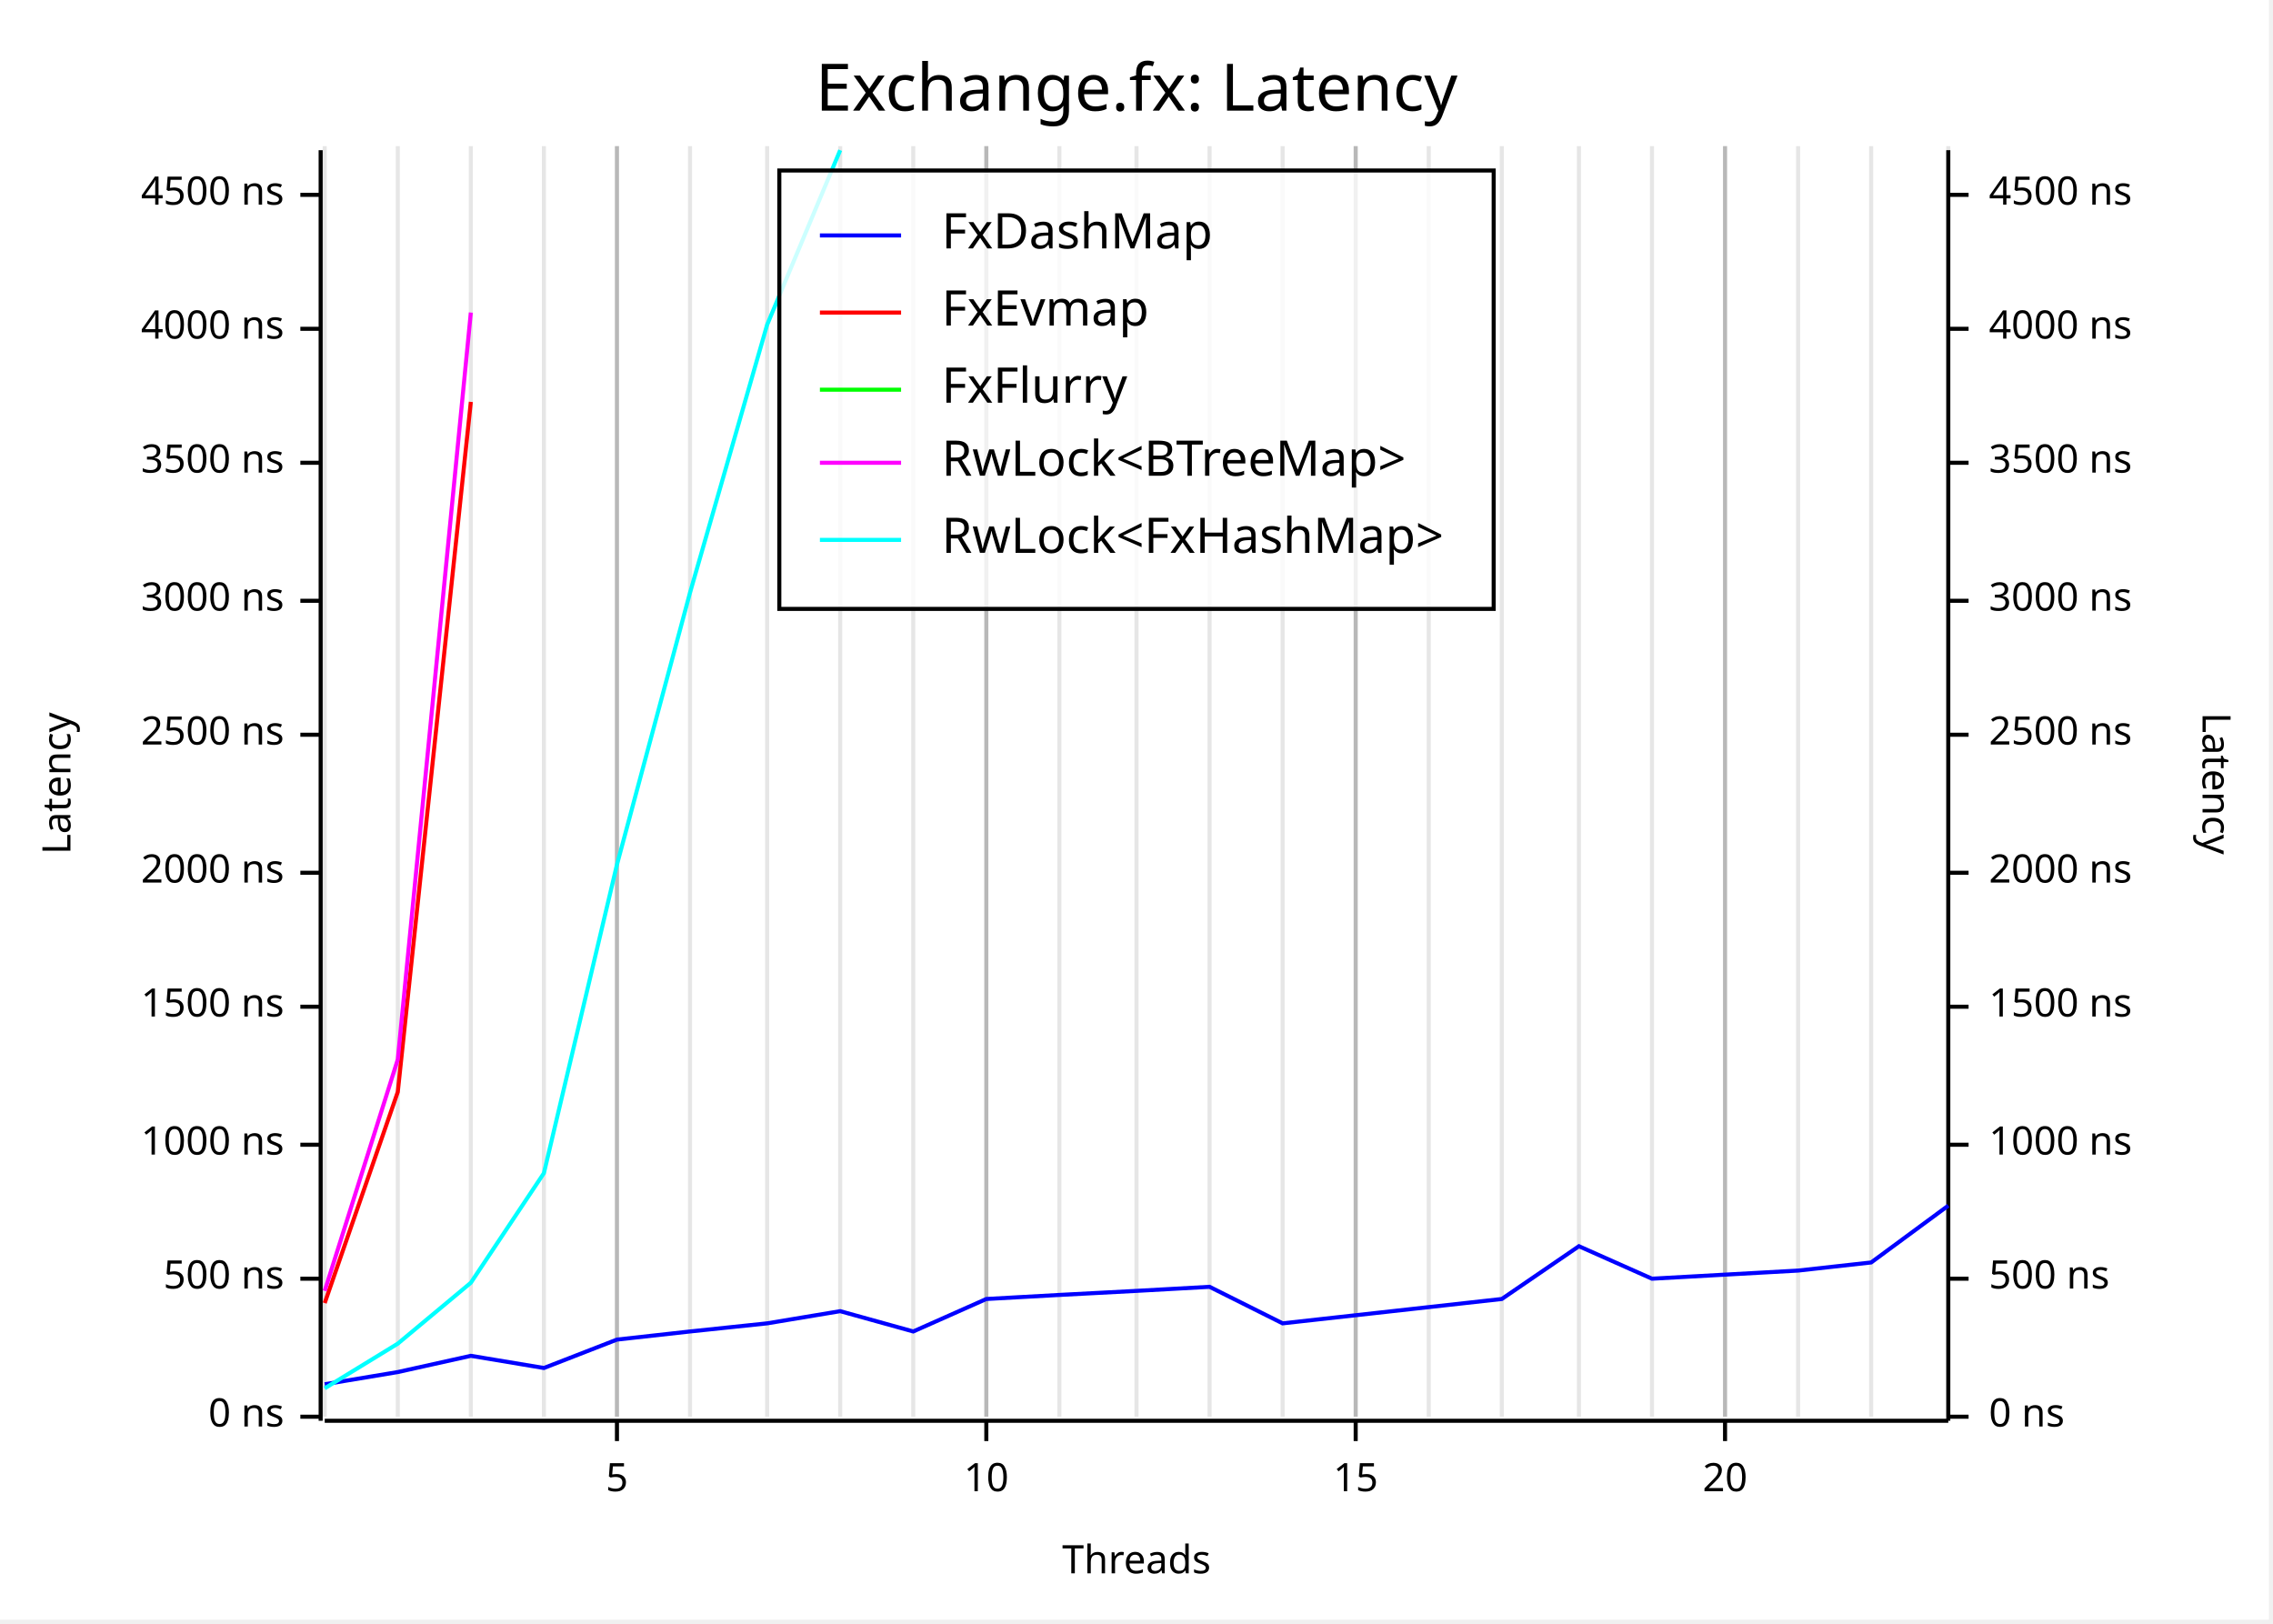
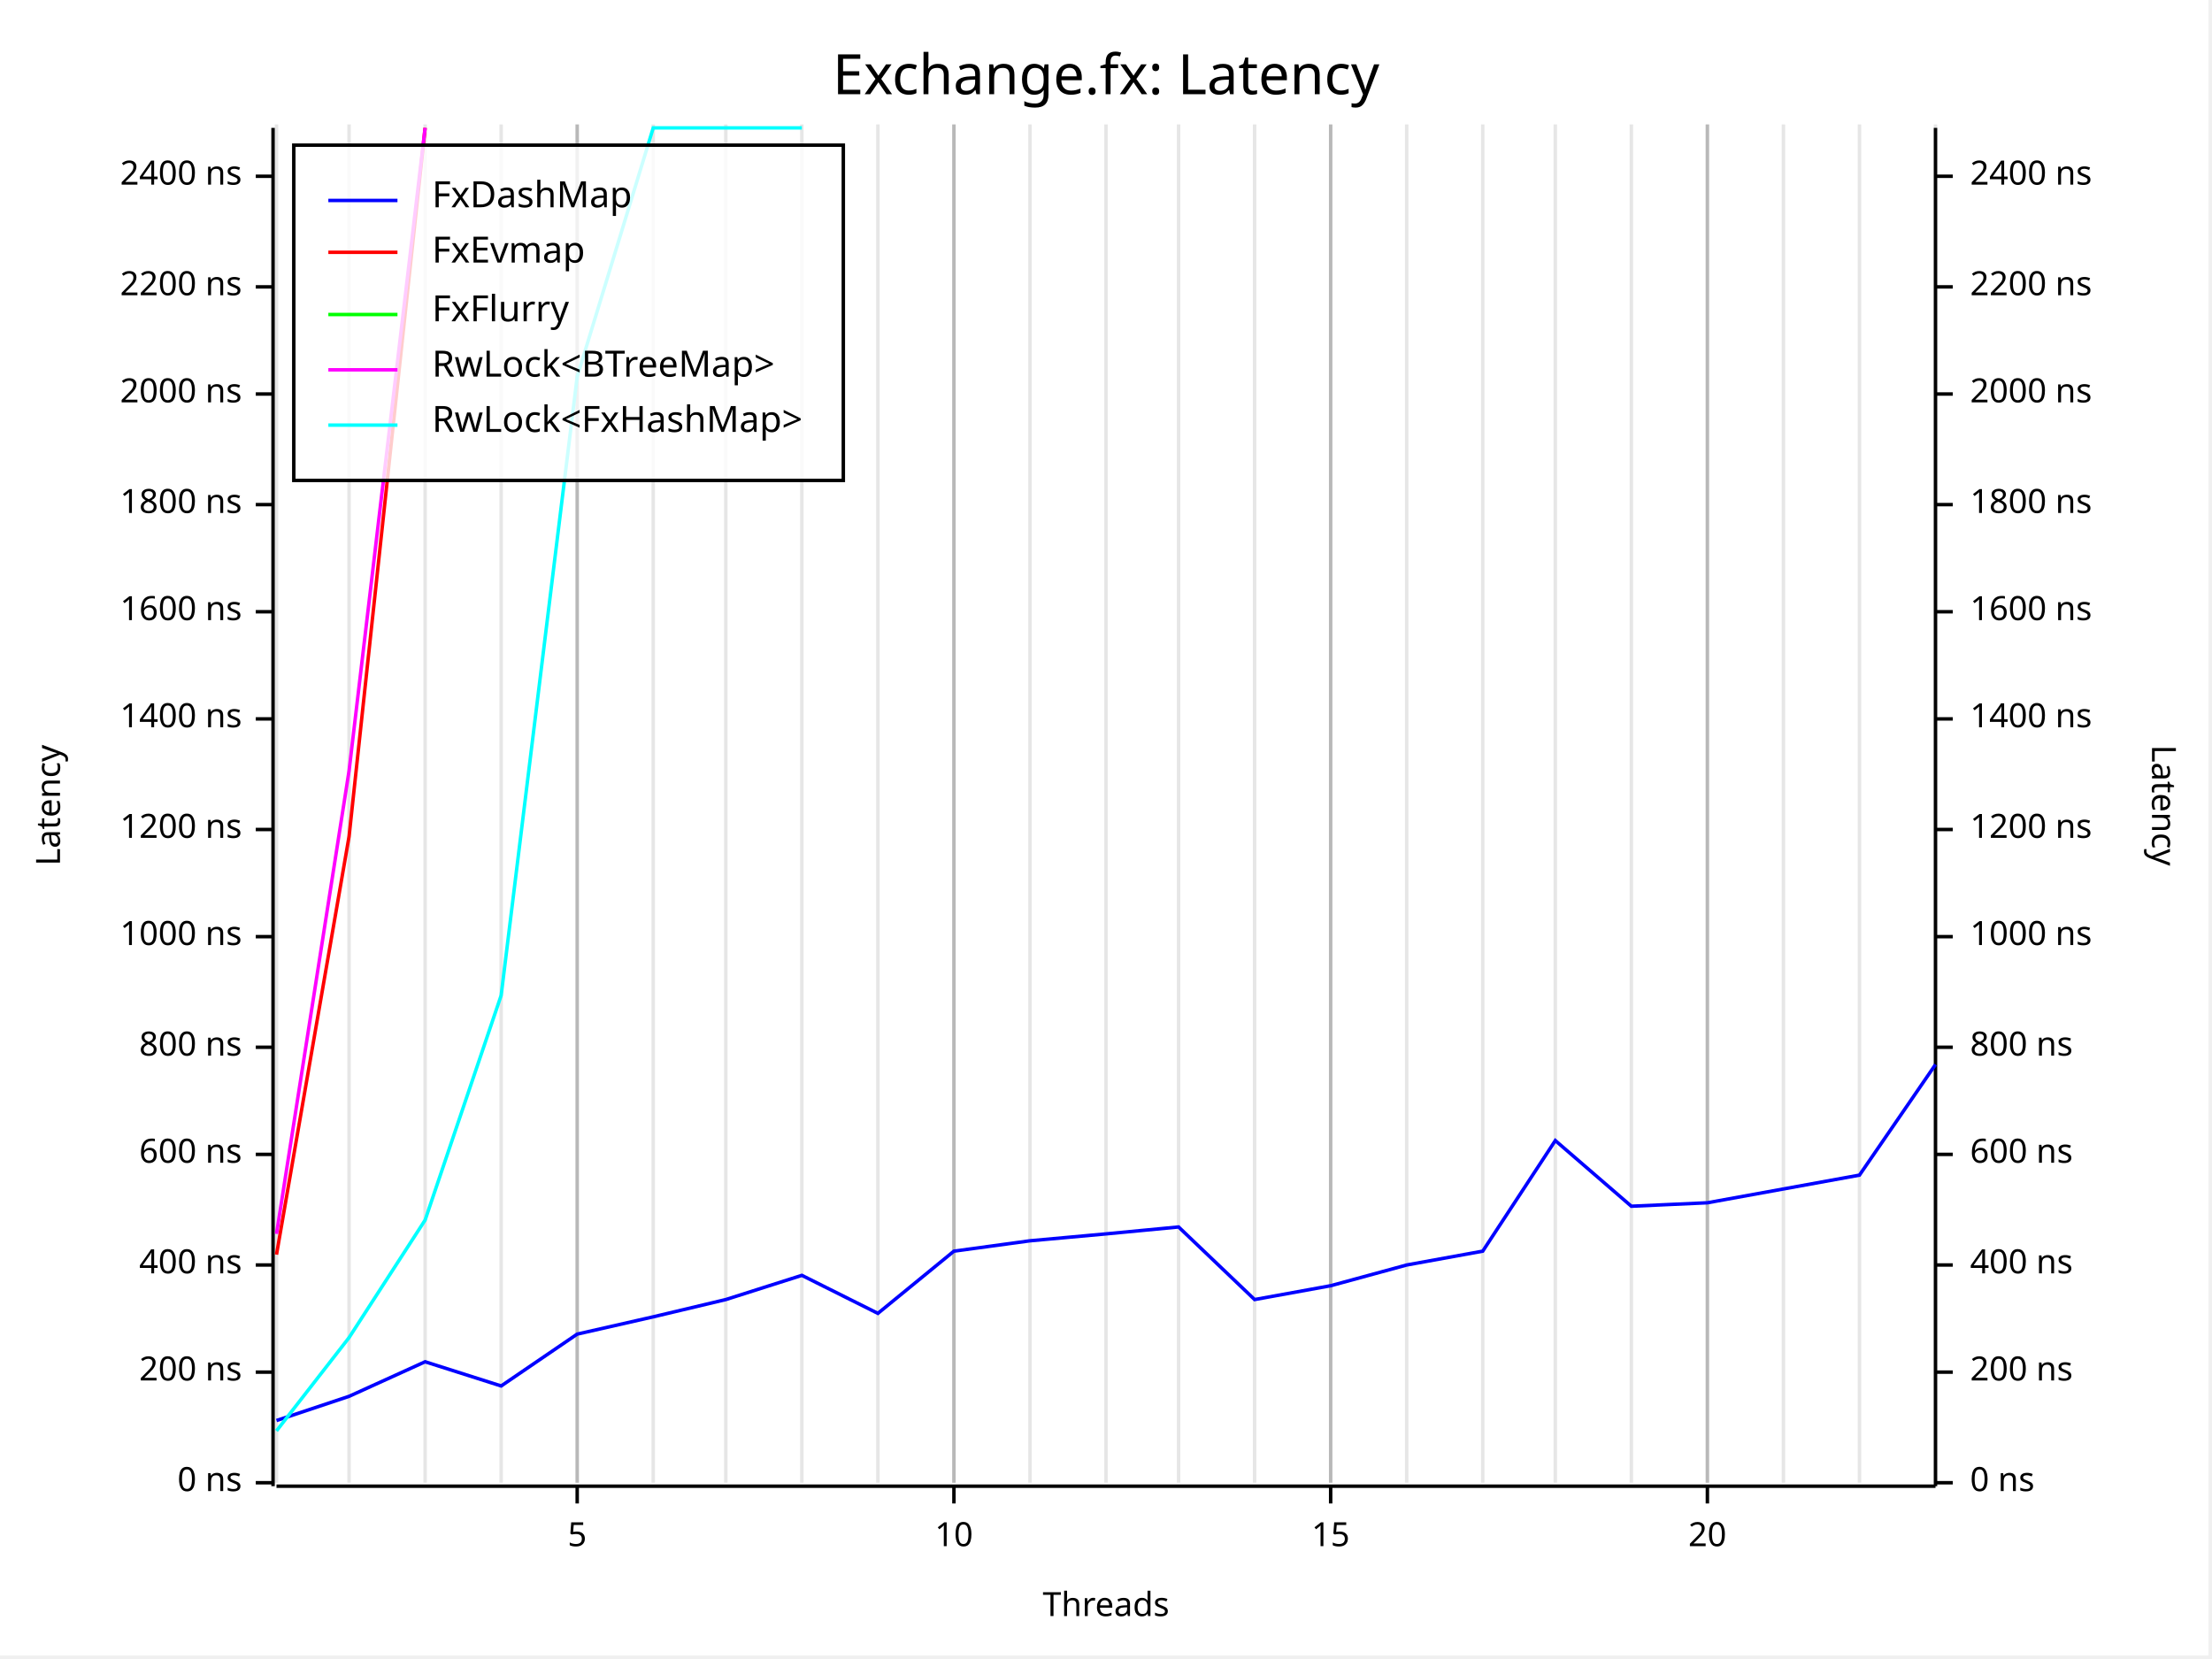
- <svg xmlns="http://www.w3.org/2000/svg" width="560" height="400" viewBox="0 0 560 400">
-   <rect x="0" y="0" width="559" height="399" opacity="1" fill="#FFFFFF" stroke="none" />
-   <text x="280" y="15" dy="0.76em" text-anchor="middle" font-family="Fira Code" font-size="16.129" opacity="1" fill="#000000">
+ <svg xmlns="http://www.w3.org/2000/svg" width="640" height="480" viewBox="0 0 640 480">
+   <rect x="0" y="0" width="639" height="479" opacity="1" fill="#FFFFFF" stroke="none" />
+   <text x="320" y="15" dy="0.76em" text-anchor="middle" font-family="Fira Code" font-size="16.129" opacity="1" fill="#000000">
Exchange.fx: Latency
</text>
-   <line opacity="0.1" stroke="#000000" stroke-width="1" x1="80" y1="349" x2="80" y2="36" />
-   <line opacity="0.1" stroke="#000000" stroke-width="1" x1="98" y1="349" x2="98" y2="36" />
-   <line opacity="0.1" stroke="#000000" stroke-width="1" x1="116" y1="349" x2="116" y2="36" />
-   <line opacity="0.1" stroke="#000000" stroke-width="1" x1="134" y1="349" x2="134" y2="36" />
-   <line opacity="0.1" stroke="#000000" stroke-width="1" x1="152" y1="349" x2="152" y2="36" />
-   <line opacity="0.1" stroke="#000000" stroke-width="1" x1="170" y1="349" x2="170" y2="36" />
-   <line opacity="0.1" stroke="#000000" stroke-width="1" x1="189" y1="349" x2="189" y2="36" />
-   <line opacity="0.1" stroke="#000000" stroke-width="1" x1="207" y1="349" x2="207" y2="36" />
-   <line opacity="0.1" stroke="#000000" stroke-width="1" x1="225" y1="349" x2="225" y2="36" />
-   <line opacity="0.1" stroke="#000000" stroke-width="1" x1="243" y1="349" x2="243" y2="36" />
-   <line opacity="0.1" stroke="#000000" stroke-width="1" x1="261" y1="349" x2="261" y2="36" />
-   <line opacity="0.1" stroke="#000000" stroke-width="1" x1="280" y1="349" x2="280" y2="36" />
-   <line opacity="0.1" stroke="#000000" stroke-width="1" x1="298" y1="349" x2="298" y2="36" />
-   <line opacity="0.1" stroke="#000000" stroke-width="1" x1="316" y1="349" x2="316" y2="36" />
-   <line opacity="0.1" stroke="#000000" stroke-width="1" x1="334" y1="349" x2="334" y2="36" />
-   <line opacity="0.1" stroke="#000000" stroke-width="1" x1="352" y1="349" x2="352" y2="36" />
-   <line opacity="0.1" stroke="#000000" stroke-width="1" x1="370" y1="349" x2="370" y2="36" />
-   <line opacity="0.1" stroke="#000000" stroke-width="1" x1="389" y1="349" x2="389" y2="36" />
-   <line opacity="0.1" stroke="#000000" stroke-width="1" x1="407" y1="349" x2="407" y2="36" />
-   <line opacity="0.1" stroke="#000000" stroke-width="1" x1="425" y1="349" x2="425" y2="36" />
-   <line opacity="0.1" stroke="#000000" stroke-width="1" x1="443" y1="349" x2="443" y2="36" />
-   <line opacity="0.1" stroke="#000000" stroke-width="1" x1="461" y1="349" x2="461" y2="36" />
-   <line opacity="0.1" stroke="#000000" stroke-width="1" x1="480" y1="349" x2="480" y2="36" />
-   <text x="10" y="193" dy="0.76em" text-anchor="middle" font-family="sans-serif" font-size="9.677" opacity="1" fill="#000000" transform="rotate(270, 10, 193)">
+   <line opacity="0.1" stroke="#000000" stroke-width="1" x1="80" y1="429" x2="80" y2="36" />
+   <line opacity="0.1" stroke="#000000" stroke-width="1" x1="101" y1="429" x2="101" y2="36" />
+   <line opacity="0.1" stroke="#000000" stroke-width="1" x1="123" y1="429" x2="123" y2="36" />
+   <line opacity="0.1" stroke="#000000" stroke-width="1" x1="145" y1="429" x2="145" y2="36" />
+   <line opacity="0.1" stroke="#000000" stroke-width="1" x1="167" y1="429" x2="167" y2="36" />
+   <line opacity="0.1" stroke="#000000" stroke-width="1" x1="189" y1="429" x2="189" y2="36" />
+   <line opacity="0.1" stroke="#000000" stroke-width="1" x1="210" y1="429" x2="210" y2="36" />
+   <line opacity="0.1" stroke="#000000" stroke-width="1" x1="232" y1="429" x2="232" y2="36" />
+   <line opacity="0.1" stroke="#000000" stroke-width="1" x1="254" y1="429" x2="254" y2="36" />
+   <line opacity="0.1" stroke="#000000" stroke-width="1" x1="276" y1="429" x2="276" y2="36" />
+   <line opacity="0.1" stroke="#000000" stroke-width="1" x1="298" y1="429" x2="298" y2="36" />
+   <line opacity="0.1" stroke="#000000" stroke-width="1" x1="320" y1="429" x2="320" y2="36" />
+   <line opacity="0.1" stroke="#000000" stroke-width="1" x1="341" y1="429" x2="341" y2="36" />
+   <line opacity="0.1" stroke="#000000" stroke-width="1" x1="363" y1="429" x2="363" y2="36" />
+   <line opacity="0.1" stroke="#000000" stroke-width="1" x1="385" y1="429" x2="385" y2="36" />
+   <line opacity="0.1" stroke="#000000" stroke-width="1" x1="407" y1="429" x2="407" y2="36" />
+   <line opacity="0.1" stroke="#000000" stroke-width="1" x1="429" y1="429" x2="429" y2="36" />
+   <line opacity="0.1" stroke="#000000" stroke-width="1" x1="450" y1="429" x2="450" y2="36" />
+   <line opacity="0.1" stroke="#000000" stroke-width="1" x1="472" y1="429" x2="472" y2="36" />
+   <line opacity="0.1" stroke="#000000" stroke-width="1" x1="494" y1="429" x2="494" y2="36" />
+   <line opacity="0.1" stroke="#000000" stroke-width="1" x1="516" y1="429" x2="516" y2="36" />
+   <line opacity="0.1" stroke="#000000" stroke-width="1" x1="538" y1="429" x2="538" y2="36" />
+   <line opacity="0.1" stroke="#000000" stroke-width="1" x1="560" y1="429" x2="560" y2="36" />
+   <text x="10" y="233" dy="0.76em" text-anchor="middle" font-family="sans-serif" font-size="9.677" opacity="1" fill="#000000" transform="rotate(270, 10, 233)">
Latency
</text>
-   <text x="280" y="390" dy="-0.5ex" text-anchor="middle" font-family="sans-serif" font-size="9.677" opacity="1" fill="#000000">
+   <text x="320" y="470" dy="-0.5ex" text-anchor="middle" font-family="sans-serif" font-size="9.677" opacity="1" fill="#000000">
Threads
</text>
-   <text x="550" y="193" dy="0.76em" text-anchor="middle" font-family="sans-serif" font-size="9.677" opacity="1" fill="#000000" transform="rotate(90, 550, 193)">
+   <text x="630" y="233" dy="0.76em" text-anchor="middle" font-family="sans-serif" font-size="9.677" opacity="1" fill="#000000" transform="rotate(90, 630, 233)">
Latency
</text>
-   <line opacity="0.2" stroke="#000000" stroke-width="1" x1="152" y1="349" x2="152" y2="36" />
-   <line opacity="0.2" stroke="#000000" stroke-width="1" x1="243" y1="349" x2="243" y2="36" />
-   <line opacity="0.2" stroke="#000000" stroke-width="1" x1="334" y1="349" x2="334" y2="36" />
-   <line opacity="0.2" stroke="#000000" stroke-width="1" x1="425" y1="349" x2="425" y2="36" />
-   <polyline fill="none" opacity="1" stroke="#000000" stroke-width="1" points="79,37 79,350 " />
-   <text x="70" y="349" dy="0.5ex" text-anchor="end" font-family="sans-serif" font-size="9.677" opacity="1" fill="#000000">
+   <line opacity="0.2" stroke="#000000" stroke-width="1" x1="167" y1="429" x2="167" y2="36" />
+   <line opacity="0.2" stroke="#000000" stroke-width="1" x1="276" y1="429" x2="276" y2="36" />
+   <line opacity="0.2" stroke="#000000" stroke-width="1" x1="385" y1="429" x2="385" y2="36" />
+   <line opacity="0.2" stroke="#000000" stroke-width="1" x1="494" y1="429" x2="494" y2="36" />
+   <polyline fill="none" opacity="1" stroke="#000000" stroke-width="1" points="79,37 79,430 " />
+   <text x="70" y="429" dy="0.5ex" text-anchor="end" font-family="sans-serif" font-size="9.677" opacity="1" fill="#000000">
0 ns
</text>
-   <polyline fill="none" opacity="1" stroke="#000000" stroke-width="1" points="74,349 79,349 " />
-   <text x="70" y="315" dy="0.5ex" text-anchor="end" font-family="sans-serif" font-size="9.677" opacity="1" fill="#000000">
- 500 ns
+   <polyline fill="none" opacity="1" stroke="#000000" stroke-width="1" points="74,429 79,429 " />
+   <text x="70" y="397" dy="0.5ex" text-anchor="end" font-family="sans-serif" font-size="9.677" opacity="1" fill="#000000">
+ 200 ns
</text>
-   <polyline fill="none" opacity="1" stroke="#000000" stroke-width="1" points="74,315 79,315 " />
-   <text x="70" y="282" dy="0.5ex" text-anchor="end" font-family="sans-serif" font-size="9.677" opacity="1" fill="#000000">
+   <polyline fill="none" opacity="1" stroke="#000000" stroke-width="1" points="74,397 79,397 " />
+   <text x="70" y="366" dy="0.5ex" text-anchor="end" font-family="sans-serif" font-size="9.677" opacity="1" fill="#000000">
+ 400 ns
+ </text>
+   <polyline fill="none" opacity="1" stroke="#000000" stroke-width="1" points="74,366 79,366 " />
+   <text x="70" y="334" dy="0.5ex" text-anchor="end" font-family="sans-serif" font-size="9.677" opacity="1" fill="#000000">
+ 600 ns
+ </text>
+   <polyline fill="none" opacity="1" stroke="#000000" stroke-width="1" points="74,334 79,334 " />
+   <text x="70" y="303" dy="0.5ex" text-anchor="end" font-family="sans-serif" font-size="9.677" opacity="1" fill="#000000">
+ 800 ns
+ </text>
+   <polyline fill="none" opacity="1" stroke="#000000" stroke-width="1" points="74,303 79,303 " />
+   <text x="70" y="271" dy="0.5ex" text-anchor="end" font-family="sans-serif" font-size="9.677" opacity="1" fill="#000000">
1000 ns
</text>
-   <polyline fill="none" opacity="1" stroke="#000000" stroke-width="1" points="74,282 79,282 " />
-   <text x="70" y="248" dy="0.5ex" text-anchor="end" font-family="sans-serif" font-size="9.677" opacity="1" fill="#000000">
- 1500 ns
+   <polyline fill="none" opacity="1" stroke="#000000" stroke-width="1" points="74,271 79,271 " />
+   <text x="70" y="240" dy="0.5ex" text-anchor="end" font-family="sans-serif" font-size="9.677" opacity="1" fill="#000000">
+ 1200 ns
</text>
-   <polyline fill="none" opacity="1" stroke="#000000" stroke-width="1" points="74,248 79,248 " />
-   <text x="70" y="215" dy="0.5ex" text-anchor="end" font-family="sans-serif" font-size="9.677" opacity="1" fill="#000000">
+   <polyline fill="none" opacity="1" stroke="#000000" stroke-width="1" points="74,240 79,240 " />
+   <text x="70" y="208" dy="0.5ex" text-anchor="end" font-family="sans-serif" font-size="9.677" opacity="1" fill="#000000">
+ 1400 ns
+ </text>
+   <polyline fill="none" opacity="1" stroke="#000000" stroke-width="1" points="74,208 79,208 " />
+   <text x="70" y="177" dy="0.5ex" text-anchor="end" font-family="sans-serif" font-size="9.677" opacity="1" fill="#000000">
+ 1600 ns
+ </text>
+   <polyline fill="none" opacity="1" stroke="#000000" stroke-width="1" points="74,177 79,177 " />
+   <text x="70" y="146" dy="0.5ex" text-anchor="end" font-family="sans-serif" font-size="9.677" opacity="1" fill="#000000">
+ 1800 ns
+ </text>
+   <polyline fill="none" opacity="1" stroke="#000000" stroke-width="1" points="74,146 79,146 " />
+   <text x="70" y="114" dy="0.5ex" text-anchor="end" font-family="sans-serif" font-size="9.677" opacity="1" fill="#000000">
2000 ns
</text>
-   <polyline fill="none" opacity="1" stroke="#000000" stroke-width="1" points="74,215 79,215 " />
-   <text x="70" y="181" dy="0.5ex" text-anchor="end" font-family="sans-serif" font-size="9.677" opacity="1" fill="#000000">
- 2500 ns
+   <polyline fill="none" opacity="1" stroke="#000000" stroke-width="1" points="74,114 79,114 " />
+   <text x="70" y="83" dy="0.5ex" text-anchor="end" font-family="sans-serif" font-size="9.677" opacity="1" fill="#000000">
+ 2200 ns
</text>
-   <polyline fill="none" opacity="1" stroke="#000000" stroke-width="1" points="74,181 79,181 " />
-   <text x="70" y="148" dy="0.5ex" text-anchor="end" font-family="sans-serif" font-size="9.677" opacity="1" fill="#000000">
- 3000 ns
+   <polyline fill="none" opacity="1" stroke="#000000" stroke-width="1" points="74,83 79,83 " />
+   <text x="70" y="51" dy="0.5ex" text-anchor="end" font-family="sans-serif" font-size="9.677" opacity="1" fill="#000000">
+ 2400 ns
</text>
-   <polyline fill="none" opacity="1" stroke="#000000" stroke-width="1" points="74,148 79,148 " />
-   <text x="70" y="114" dy="0.5ex" text-anchor="end" font-family="sans-serif" font-size="9.677" opacity="1" fill="#000000">
- 3500 ns
- </text>
-   <polyline fill="none" opacity="1" stroke="#000000" stroke-width="1" points="74,114 79,114 " />
-   <text x="70" y="81" dy="0.5ex" text-anchor="end" font-family="sans-serif" font-size="9.677" opacity="1" fill="#000000">
- 4000 ns
- </text>
-   <polyline fill="none" opacity="1" stroke="#000000" stroke-width="1" points="74,81 79,81 " />
-   <text x="70" y="48" dy="0.5ex" text-anchor="end" font-family="sans-serif" font-size="9.677" opacity="1" fill="#000000">
- 4500 ns
- </text>
-   <polyline fill="none" opacity="1" stroke="#000000" stroke-width="1" points="74,48 79,48 " />
-   <polyline fill="none" opacity="1" stroke="#000000" stroke-width="1" points="80,350 480,350 " />
-   <text x="152" y="360" dy="0.76em" text-anchor="middle" font-family="sans-serif" font-size="9.677" opacity="1" fill="#000000">
+   <polyline fill="none" opacity="1" stroke="#000000" stroke-width="1" points="74,51 79,51 " />
+   <polyline fill="none" opacity="1" stroke="#000000" stroke-width="1" points="80,430 560,430 " />
+   <text x="167" y="440" dy="0.76em" text-anchor="middle" font-family="sans-serif" font-size="9.677" opacity="1" fill="#000000">
5
</text>
-   <polyline fill="none" opacity="1" stroke="#000000" stroke-width="1" points="152,350 152,355 " />
-   <text x="243" y="360" dy="0.76em" text-anchor="middle" font-family="sans-serif" font-size="9.677" opacity="1" fill="#000000">
+   <polyline fill="none" opacity="1" stroke="#000000" stroke-width="1" points="167,430 167,435 " />
+   <text x="276" y="440" dy="0.76em" text-anchor="middle" font-family="sans-serif" font-size="9.677" opacity="1" fill="#000000">
10
</text>
-   <polyline fill="none" opacity="1" stroke="#000000" stroke-width="1" points="243,350 243,355 " />
-   <text x="334" y="360" dy="0.76em" text-anchor="middle" font-family="sans-serif" font-size="9.677" opacity="1" fill="#000000">
+   <polyline fill="none" opacity="1" stroke="#000000" stroke-width="1" points="276,430 276,435 " />
+   <text x="385" y="440" dy="0.76em" text-anchor="middle" font-family="sans-serif" font-size="9.677" opacity="1" fill="#000000">
15
</text>
-   <polyline fill="none" opacity="1" stroke="#000000" stroke-width="1" points="334,350 334,355 " />
-   <text x="425" y="360" dy="0.76em" text-anchor="middle" font-family="sans-serif" font-size="9.677" opacity="1" fill="#000000">
+   <polyline fill="none" opacity="1" stroke="#000000" stroke-width="1" points="385,430 385,435 " />
+   <text x="494" y="440" dy="0.76em" text-anchor="middle" font-family="sans-serif" font-size="9.677" opacity="1" fill="#000000">
20
</text>
-   <polyline fill="none" opacity="1" stroke="#000000" stroke-width="1" points="425,350 425,355 " />
-   <polyline fill="none" opacity="1" stroke="#000000" stroke-width="1" points="480,37 480,350 " />
-   <text x="490" y="349" dy="0.5ex" text-anchor="start" font-family="sans-serif" font-size="9.677" opacity="1" fill="#000000">
+   <polyline fill="none" opacity="1" stroke="#000000" stroke-width="1" points="494,430 494,435 " />
+   <polyline fill="none" opacity="1" stroke="#000000" stroke-width="1" points="560,37 560,430 " />
+   <text x="570" y="429" dy="0.5ex" text-anchor="start" font-family="sans-serif" font-size="9.677" opacity="1" fill="#000000">
0 ns
</text>
-   <polyline fill="none" opacity="1" stroke="#000000" stroke-width="1" points="480,349 485,349 " />
-   <text x="490" y="315" dy="0.5ex" text-anchor="start" font-family="sans-serif" font-size="9.677" opacity="1" fill="#000000">
- 500 ns
+   <polyline fill="none" opacity="1" stroke="#000000" stroke-width="1" points="560,429 565,429 " />
+   <text x="570" y="397" dy="0.5ex" text-anchor="start" font-family="sans-serif" font-size="9.677" opacity="1" fill="#000000">
+ 200 ns
</text>
-   <polyline fill="none" opacity="1" stroke="#000000" stroke-width="1" points="480,315 485,315 " />
-   <text x="490" y="282" dy="0.5ex" text-anchor="start" font-family="sans-serif" font-size="9.677" opacity="1" fill="#000000">
+   <polyline fill="none" opacity="1" stroke="#000000" stroke-width="1" points="560,397 565,397 " />
+   <text x="570" y="366" dy="0.5ex" text-anchor="start" font-family="sans-serif" font-size="9.677" opacity="1" fill="#000000">
+ 400 ns
+ </text>
+   <polyline fill="none" opacity="1" stroke="#000000" stroke-width="1" points="560,366 565,366 " />
+   <text x="570" y="334" dy="0.5ex" text-anchor="start" font-family="sans-serif" font-size="9.677" opacity="1" fill="#000000">
+ 600 ns
+ </text>
+   <polyline fill="none" opacity="1" stroke="#000000" stroke-width="1" points="560,334 565,334 " />
+   <text x="570" y="303" dy="0.5ex" text-anchor="start" font-family="sans-serif" font-size="9.677" opacity="1" fill="#000000">
+ 800 ns
+ </text>
+   <polyline fill="none" opacity="1" stroke="#000000" stroke-width="1" points="560,303 565,303 " />
+   <text x="570" y="271" dy="0.5ex" text-anchor="start" font-family="sans-serif" font-size="9.677" opacity="1" fill="#000000">
1000 ns
</text>
-   <polyline fill="none" opacity="1" stroke="#000000" stroke-width="1" points="480,282 485,282 " />
-   <text x="490" y="248" dy="0.5ex" text-anchor="start" font-family="sans-serif" font-size="9.677" opacity="1" fill="#000000">
- 1500 ns
+   <polyline fill="none" opacity="1" stroke="#000000" stroke-width="1" points="560,271 565,271 " />
+   <text x="570" y="240" dy="0.5ex" text-anchor="start" font-family="sans-serif" font-size="9.677" opacity="1" fill="#000000">
+ 1200 ns
</text>
-   <polyline fill="none" opacity="1" stroke="#000000" stroke-width="1" points="480,248 485,248 " />
-   <text x="490" y="215" dy="0.5ex" text-anchor="start" font-family="sans-serif" font-size="9.677" opacity="1" fill="#000000">
+   <polyline fill="none" opacity="1" stroke="#000000" stroke-width="1" points="560,240 565,240 " />
+   <text x="570" y="208" dy="0.5ex" text-anchor="start" font-family="sans-serif" font-size="9.677" opacity="1" fill="#000000">
+ 1400 ns
+ </text>
+   <polyline fill="none" opacity="1" stroke="#000000" stroke-width="1" points="560,208 565,208 " />
+   <text x="570" y="177" dy="0.5ex" text-anchor="start" font-family="sans-serif" font-size="9.677" opacity="1" fill="#000000">
+ 1600 ns
+ </text>
+   <polyline fill="none" opacity="1" stroke="#000000" stroke-width="1" points="560,177 565,177 " />
+   <text x="570" y="146" dy="0.5ex" text-anchor="start" font-family="sans-serif" font-size="9.677" opacity="1" fill="#000000">
+ 1800 ns
+ </text>
+   <polyline fill="none" opacity="1" stroke="#000000" stroke-width="1" points="560,146 565,146 " />
+   <text x="570" y="114" dy="0.5ex" text-anchor="start" font-family="sans-serif" font-size="9.677" opacity="1" fill="#000000">
2000 ns
</text>
-   <polyline fill="none" opacity="1" stroke="#000000" stroke-width="1" points="480,215 485,215 " />
-   <text x="490" y="181" dy="0.5ex" text-anchor="start" font-family="sans-serif" font-size="9.677" opacity="1" fill="#000000">
- 2500 ns
+   <polyline fill="none" opacity="1" stroke="#000000" stroke-width="1" points="560,114 565,114 " />
+   <text x="570" y="83" dy="0.5ex" text-anchor="start" font-family="sans-serif" font-size="9.677" opacity="1" fill="#000000">
+ 2200 ns
</text>
-   <polyline fill="none" opacity="1" stroke="#000000" stroke-width="1" points="480,181 485,181 " />
-   <text x="490" y="148" dy="0.5ex" text-anchor="start" font-family="sans-serif" font-size="9.677" opacity="1" fill="#000000">
- 3000 ns
+   <polyline fill="none" opacity="1" stroke="#000000" stroke-width="1" points="560,83 565,83 " />
+   <text x="570" y="51" dy="0.5ex" text-anchor="start" font-family="sans-serif" font-size="9.677" opacity="1" fill="#000000">
+ 2400 ns
</text>
-   <polyline fill="none" opacity="1" stroke="#000000" stroke-width="1" points="480,148 485,148 " />
-   <text x="490" y="114" dy="0.5ex" text-anchor="start" font-family="sans-serif" font-size="9.677" opacity="1" fill="#000000">
- 3500 ns
- </text>
-   <polyline fill="none" opacity="1" stroke="#000000" stroke-width="1" points="480,114 485,114 " />
-   <text x="490" y="81" dy="0.5ex" text-anchor="start" font-family="sans-serif" font-size="9.677" opacity="1" fill="#000000">
- 4000 ns
- </text>
-   <polyline fill="none" opacity="1" stroke="#000000" stroke-width="1" points="480,81 485,81 " />
-   <text x="490" y="48" dy="0.5ex" text-anchor="start" font-family="sans-serif" font-size="9.677" opacity="1" fill="#000000">
- 4500 ns
- </text>
-   <polyline fill="none" opacity="1" stroke="#000000" stroke-width="1" points="480,48 485,48 " />
-   <polyline fill="none" opacity="1" stroke="#0000FF" stroke-width="1" points="80,341 98,338 116,334 134,337 152,330 170,328 189,326 207,323 225,328 243,320 261,319 280,318 298,317 316,326 334,324 352,322 370,320 389,307 407,315 425,314 443,313 461,311 480,297 " />
-   <polyline fill="none" opacity="1" stroke="#FF0000" stroke-width="1" points="80,321 98,269 116,99 " />
-   <polyline fill="none" opacity="1" stroke="#00FF00" stroke-width="1" points="80,308 " />
-   <polyline fill="none" opacity="1" stroke="#FF00FF" stroke-width="1" points="80,318 98,261 116,77 " />
-   <polyline fill="none" opacity="1" stroke="#00FFFF" stroke-width="1" points="80,342 98,331 116,316 134,289 152,213 170,146 189,80 207,37 " />
-   <rect x="192" y="42" width="176" height="108" opacity="0.8" fill="#FFFFFF" stroke="none" />
-   <rect x="192" y="42" width="176" height="108" opacity="1" fill="none" stroke="#000000" />
-   <text x="232" y="52" dy="0.76em" text-anchor="start" font-family="Fira Code" font-size="12.097" opacity="1" fill="#000000">
+   <polyline fill="none" opacity="1" stroke="#000000" stroke-width="1" points="560,51 565,51 " />
+   <polyline fill="none" opacity="1" stroke="#0000FF" stroke-width="1" points="80,411 101,404 123,394 145,401 167,386 189,381 210,376 232,369 254,380 276,362 298,359 320,357 341,355 363,376 385,372 407,366 429,362 450,330 472,349 494,348 516,344 538,340 560,308 " />
+   <polyline fill="none" opacity="1" stroke="#FF0000" stroke-width="1" points="80,363 101,242 123,37 " />
+   <polyline fill="none" opacity="1" stroke="#00FF00" stroke-width="1" points="80,334 " />
+   <polyline fill="none" opacity="1" stroke="#FF00FF" stroke-width="1" points="80,357 101,223 123,37 " />
+   <polyline fill="none" opacity="1" stroke="#00FFFF" stroke-width="1" points="80,414 101,387 123,353 145,288 167,109 189,37 210,37 232,37 " />
+   <rect x="85" y="42" width="159" height="97" opacity="0.8" fill="#FFFFFF" stroke="none" />
+   <rect x="85" y="42" width="159" height="97" opacity="1" fill="none" stroke="#000000" />
+   <text x="125" y="52" dy="0.76em" text-anchor="start" font-family="Fira Code" font-size="10.484" opacity="1" fill="#000000">
FxDashMap
</text>
-   <text x="232" y="71" dy="0.76em" text-anchor="start" font-family="Fira Code" font-size="12.097" opacity="1" fill="#000000">
+   <text x="125" y="68" dy="0.76em" text-anchor="start" font-family="Fira Code" font-size="10.484" opacity="1" fill="#000000">
FxEvmap
</text>
-   <text x="232" y="90" dy="0.76em" text-anchor="start" font-family="Fira Code" font-size="12.097" opacity="1" fill="#000000">
+   <text x="125" y="85" dy="0.76em" text-anchor="start" font-family="Fira Code" font-size="10.484" opacity="1" fill="#000000">
FxFlurry
</text>
-   <text x="232" y="108" dy="0.76em" text-anchor="start" font-family="Fira Code" font-size="12.097" opacity="1" fill="#000000">
+   <text x="125" y="101" dy="0.76em" text-anchor="start" font-family="Fira Code" font-size="10.484" opacity="1" fill="#000000">
RwLock&lt;BTreeMap&gt;
</text>
-   <text x="232" y="127" dy="0.76em" text-anchor="start" font-family="Fira Code" font-size="12.097" opacity="1" fill="#000000">
+   <text x="125" y="117" dy="0.76em" text-anchor="start" font-family="Fira Code" font-size="10.484" opacity="1" fill="#000000">
RwLock&lt;FxHashMap&gt;
</text>
-   <polyline fill="none" opacity="1" stroke="#0000FF" stroke-width="1" points="202,58 222,58 " />
-   <polyline fill="none" opacity="1" stroke="#FF0000" stroke-width="1" points="202,77 222,77 " />
-   <polyline fill="none" opacity="1" stroke="#00FF00" stroke-width="1" points="202,96 222,96 " />
-   <polyline fill="none" opacity="1" stroke="#FF00FF" stroke-width="1" points="202,114 222,114 " />
-   <polyline fill="none" opacity="1" stroke="#00FFFF" stroke-width="1" points="202,133 222,133 " />
+   <polyline fill="none" opacity="1" stroke="#0000FF" stroke-width="1" points="95,58 115,58 " />
+   <polyline fill="none" opacity="1" stroke="#FF0000" stroke-width="1" points="95,73 115,73 " />
+   <polyline fill="none" opacity="1" stroke="#00FF00" stroke-width="1" points="95,91 115,91 " />
+   <polyline fill="none" opacity="1" stroke="#FF00FF" stroke-width="1" points="95,107 115,107 " />
+   <polyline fill="none" opacity="1" stroke="#00FFFF" stroke-width="1" points="95,123 115,123 " />
</svg>
